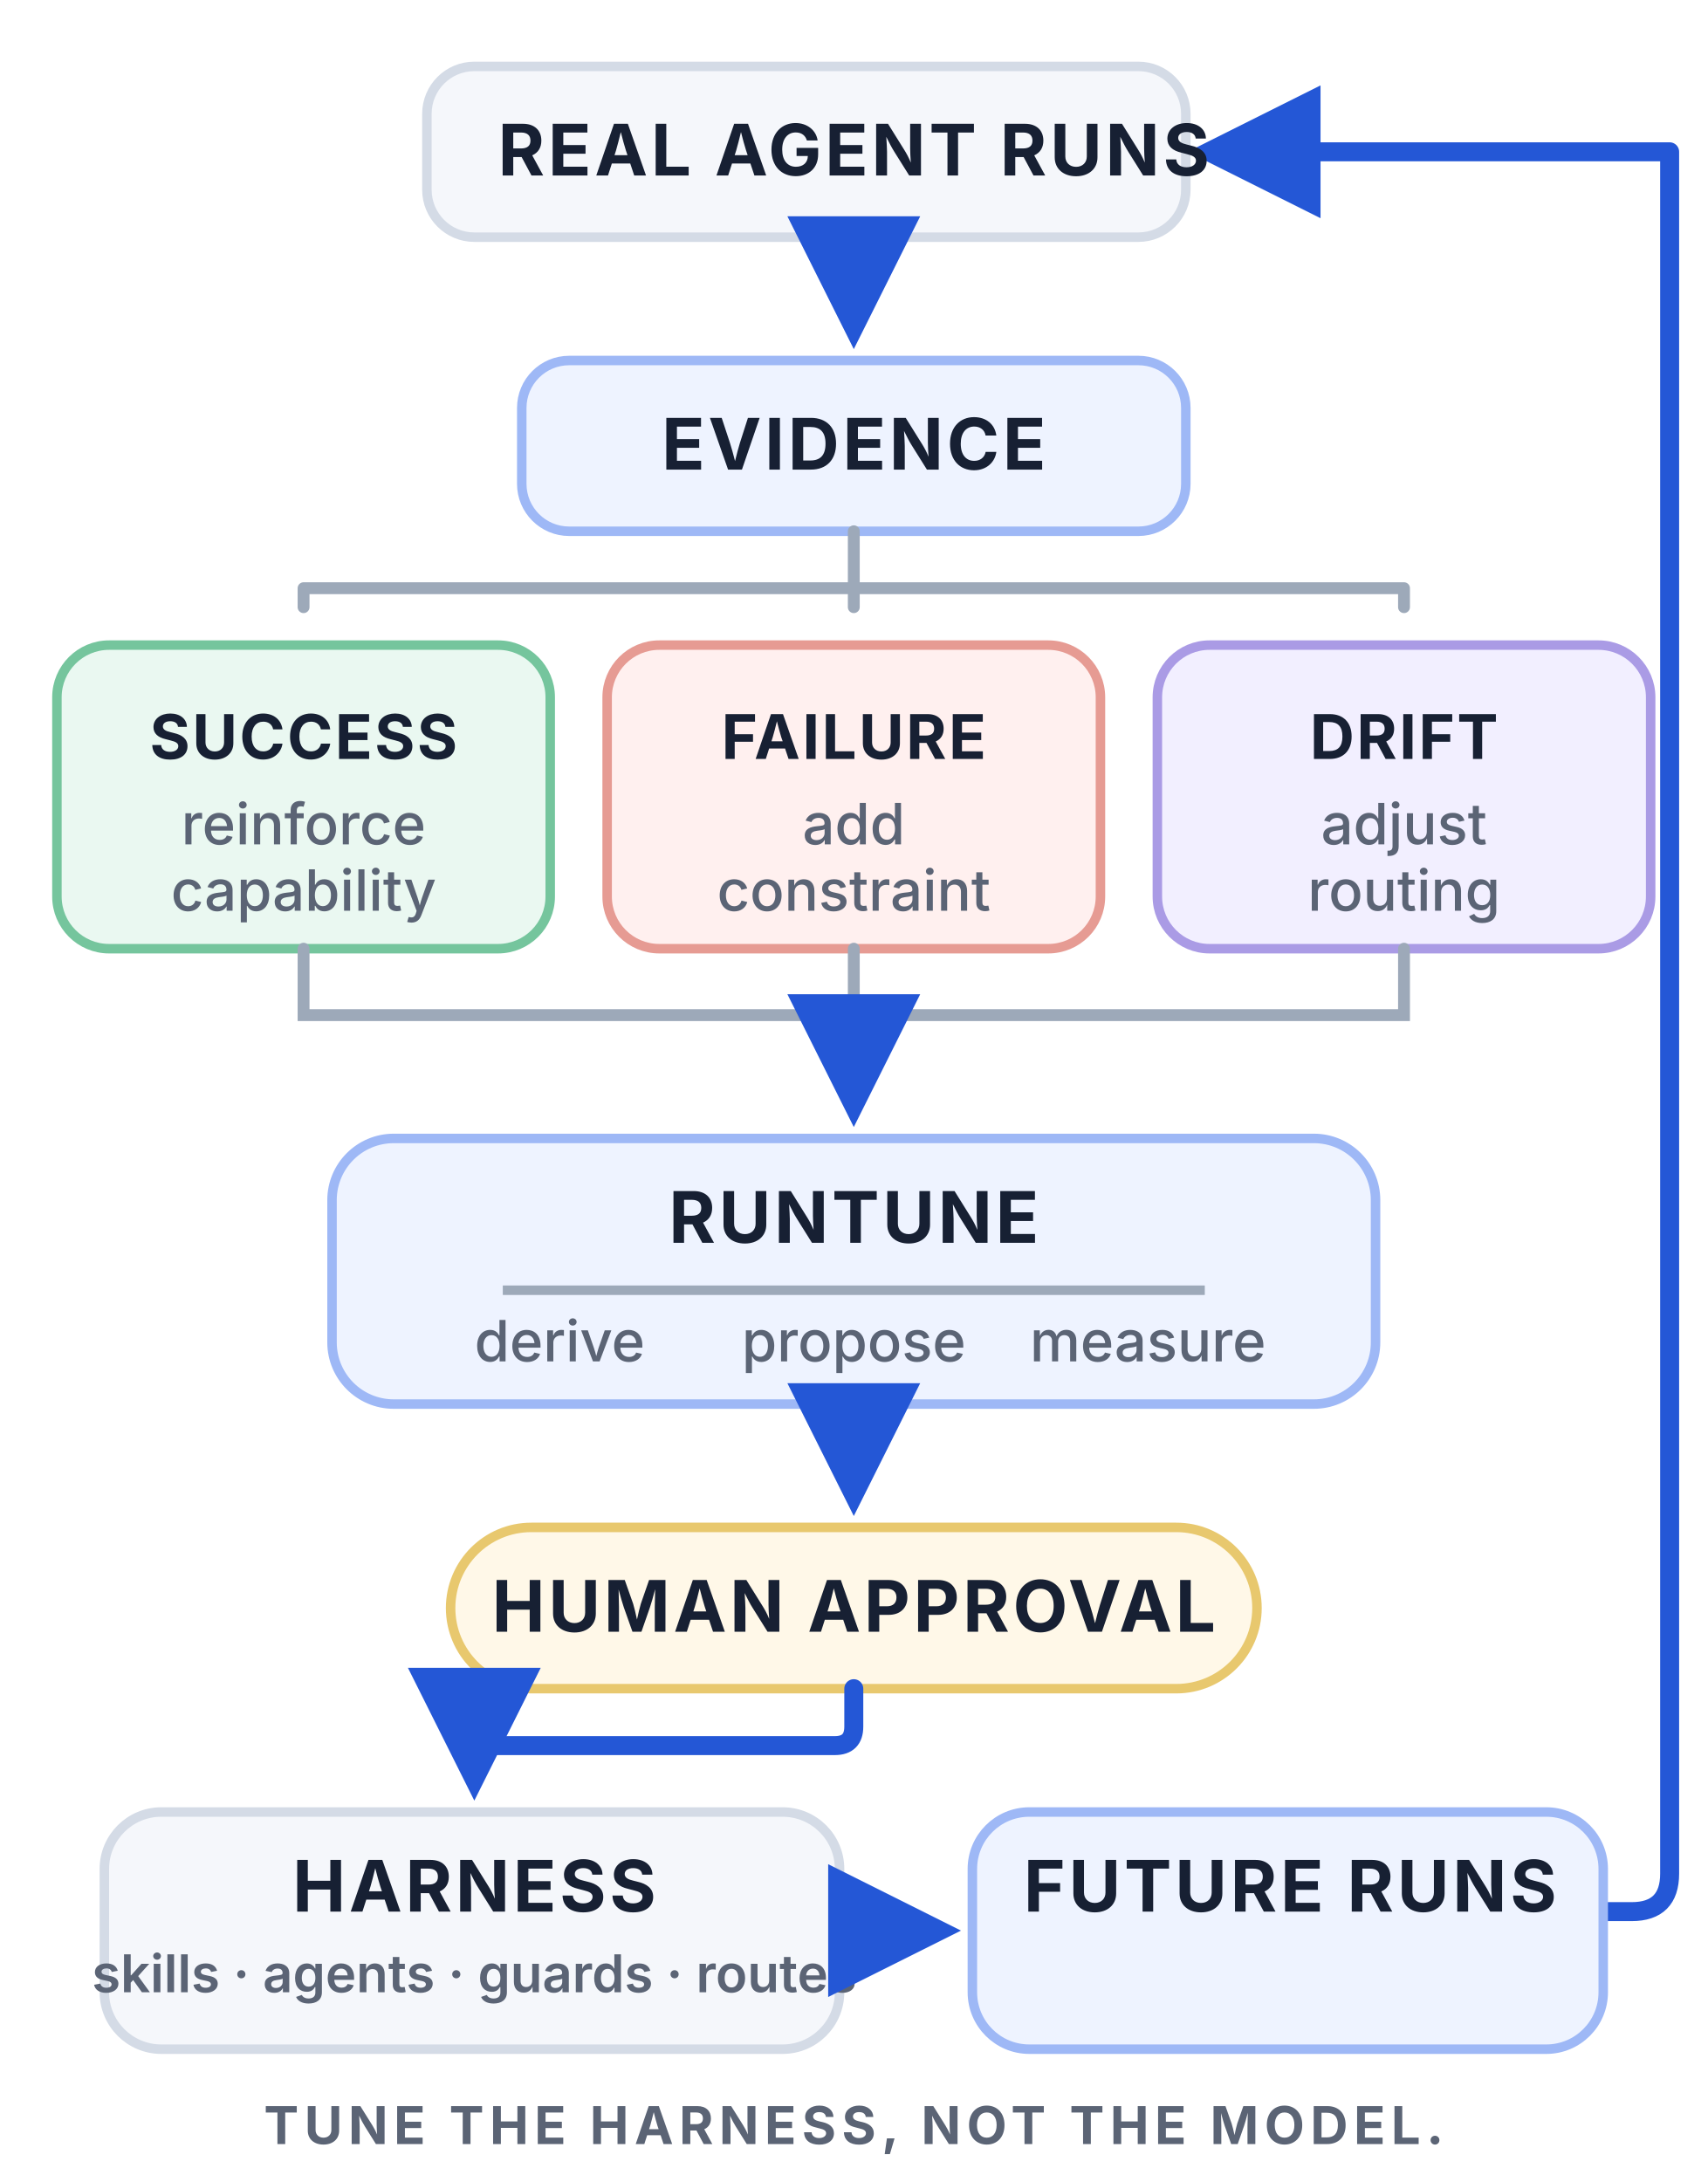
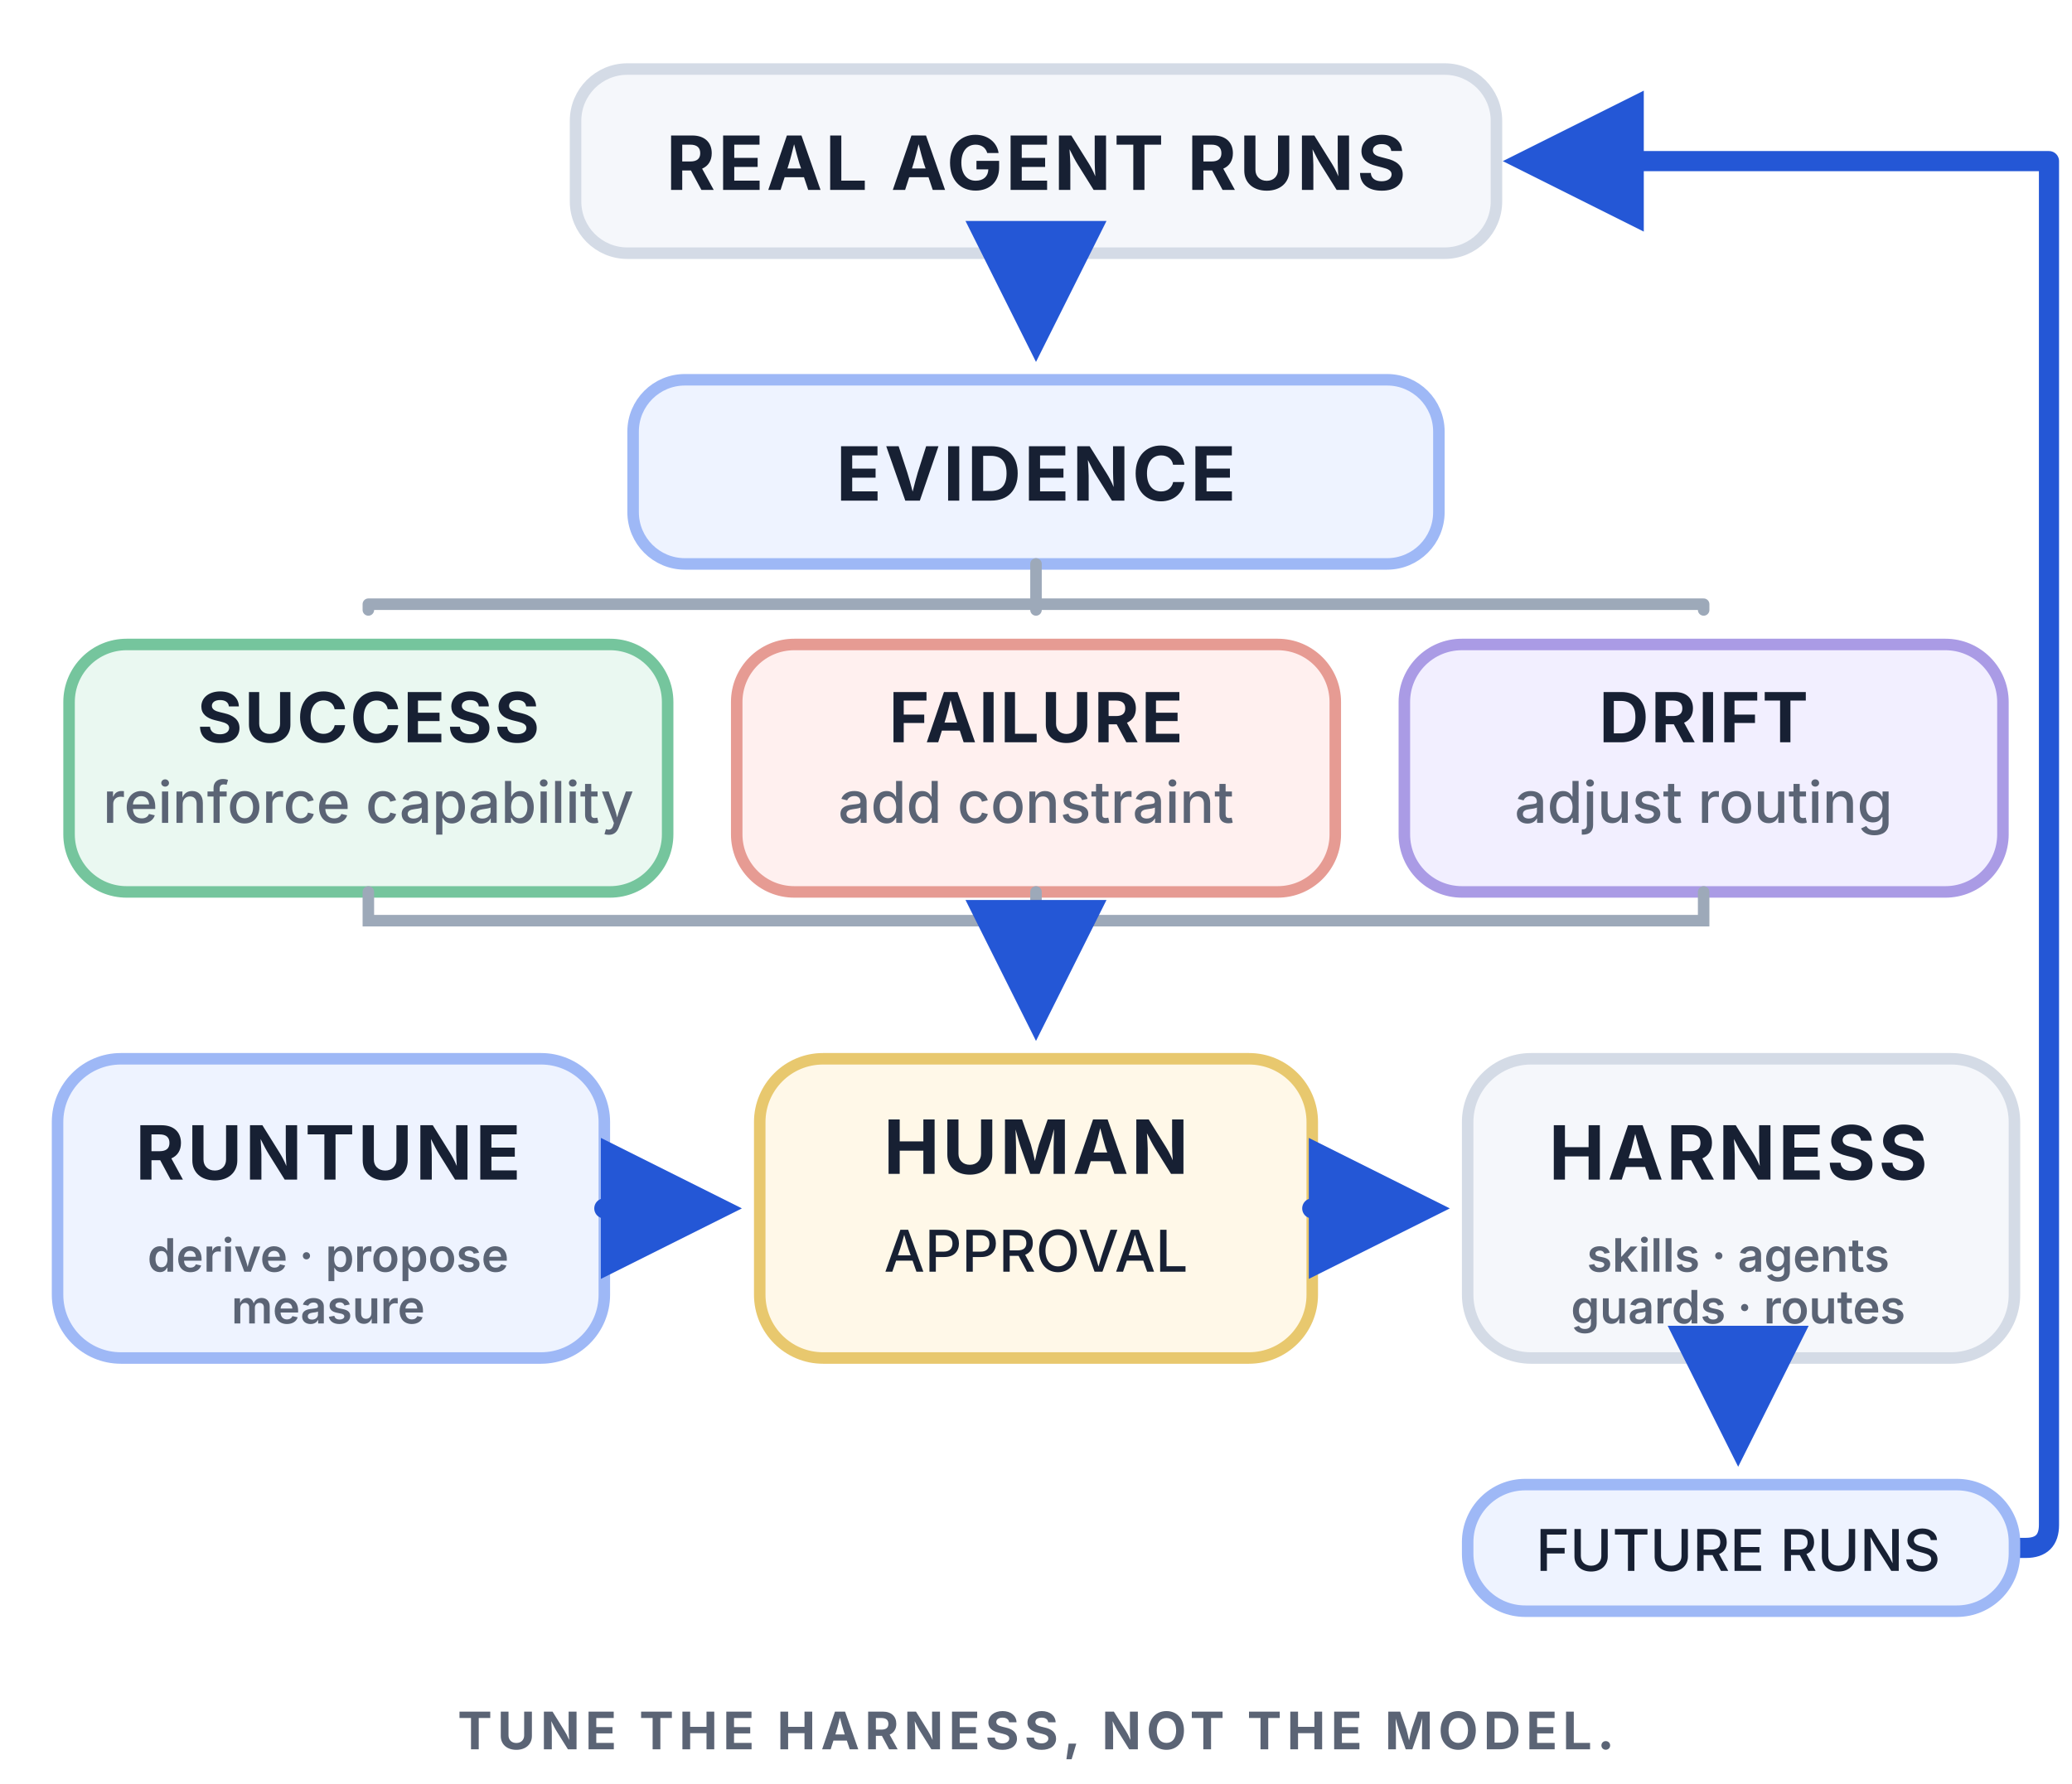
- <svg xmlns="http://www.w3.org/2000/svg" width="360" height="460" viewBox="0 0 360 460" role="img" aria-labelledby="title desc">
+ <svg xmlns="http://www.w3.org/2000/svg" width="360" height="310" viewBox="0 0 360 310" role="img" aria-labelledby="title desc">
  <style>
    :root { color-scheme: light dark; }
    .ink { fill: #172033; }
    .muted { fill: #5b6475; }
    .line { stroke: #9da9b9; }
    .accent { fill: #2457d6; }
    .accent-line { stroke: #2457d6; }
    .panel { fill: #f5f7fb; stroke: #d4dbe6; }
    .panel-strong { fill: #eef3ff; stroke: #9eb8f6; }
    .panel-warm { fill: #fff8e8; stroke: #e8c86e; }
    .branch-success { fill: #eaf8f1; stroke: #75c59d; }
    .branch-failure { fill: #fff0ef; stroke: #e69b93; }
    .branch-drift { fill: #f2efff; stroke: #aa9be5; }
    @media (prefers-color-scheme: dark) {
      .ink { fill: #eef3fb; }
      .muted { fill: #aeb9ca; }
      .line { stroke: #526070; }
      .accent { fill: #8aadff; }
      .accent-line { stroke: #8aadff; }
      .panel { fill: #182231; stroke: #3f4d60; }
      .panel-strong { fill: #1b2d52; stroke: #6689df; }
      .panel-warm { fill: #332c1c; stroke: #987f38; }
      .branch-success { fill: #173529; stroke: #4e9f78; }
      .branch-failure { fill: #3a2425; stroke: #aa665f; }
      .branch-drift { fill: #2c2843; stroke: #8073bd; }
    }
    text { font-family: -apple-system, BlinkMacSystemFont, "Segoe UI", sans-serif; }
-     .eyebrow { font-size: 11px; font-weight: 700; letter-spacing: 1.2px; }
-     .label { font-size: 15px; font-weight: 750; letter-spacing: .7px; }
-     .branch-label { font-size: 13px; font-weight: 750; letter-spacing: .45px; }
-     .body { font-size: 12px; font-weight: 500; }
-     .small { font-size: 11px; font-weight: 600; }
+     .eyebrow { font-size: 9px; font-weight: 700; letter-spacing: .9px; }
+     .label { font-size: 13px; font-weight: 750; letter-spacing: .5px; }
+     .branch-label { font-size: 12px; font-weight: 750; letter-spacing: .35px; }
+     .body { font-size: 10px; font-weight: 500; }
+     .micro { font-size: 8px; font-weight: 600; }
  </style>
  <defs>
    <marker id="arrow" viewBox="0 0 10 10" refX="8" refY="5" markerWidth="7" markerHeight="7" orient="auto">
      <path d="M 0 0 L 10 5 L 0 10 z" class="accent" />
    </marker>
  </defs>
-   <path d="M338 403 H344 Q352 403 352 395 V32 Q352 32 344 32 H256" fill="none" class="accent-line" stroke-width="4" stroke-linecap="round" stroke-linejoin="round" marker-end="url(#arrow)" />
-   <rect x="90" y="14" width="160" height="36" rx="10" class="panel" stroke-width="2" />
-   <text x="180" y="37" text-anchor="middle" class="label ink">REAL AGENT RUNS</text>
-   <path d="M180 50 V68" fill="none" class="accent-line" stroke-width="4" stroke-linecap="round" marker-end="url(#arrow)" />
-   <rect x="110" y="76" width="140" height="36" rx="10" class="panel-strong" stroke-width="2" />
-   <text x="180" y="99" text-anchor="middle" class="label ink">EVIDENCE</text>
-   <path d="M180 112 V124 H64 M180 124 H296 M64 124 V128 M180 124 V128 M296 124 V128" fill="none" class="line" stroke-width="2.5" stroke-linecap="round" />
-   <rect x="12" y="136" width="104" height="64" rx="11" class="branch-success" stroke-width="2" />
-   <text x="64" y="160" text-anchor="middle" class="branch-label ink">SUCCESS</text>
-   <text x="64" y="178" text-anchor="middle" class="body muted">reinforce</text>
-   <text x="64" y="192" text-anchor="middle" class="body muted">capability</text>
-   <rect x="128" y="136" width="104" height="64" rx="11" class="branch-failure" stroke-width="2" />
-   <text x="180" y="160" text-anchor="middle" class="branch-label ink">FAILURE</text>
-   <text x="180" y="178" text-anchor="middle" class="body muted">add</text>
-   <text x="180" y="192" text-anchor="middle" class="body muted">constraint</text>
-   <rect x="244" y="136" width="104" height="64" rx="11" class="branch-drift" stroke-width="2" />
-   <text x="296" y="160" text-anchor="middle" class="branch-label ink">DRIFT</text>
-   <text x="296" y="178" text-anchor="middle" class="body muted">adjust</text>
-   <text x="296" y="192" text-anchor="middle" class="body muted">routing</text>
-   <path d="M64 200 V214 H180 M180 200 V214 M296 200 V214 H180" fill="none" class="line" stroke-width="2.5" stroke-linecap="round" />
-   <path d="M180 214 V232" fill="none" class="accent-line" stroke-width="4" stroke-linecap="round" marker-end="url(#arrow)" />
-   <rect x="70" y="240" width="220" height="56" rx="13" class="panel-strong" stroke-width="2" />
-   <text x="180" y="262" text-anchor="middle" class="label ink">RUNTUNE</text>
-   <path d="M106 272 H254" class="line" stroke-width="2" />
-   <text x="118" y="287" text-anchor="middle" class="body muted">derive</text>
-   <text x="180" y="287" text-anchor="middle" class="body muted">propose</text>
-   <text x="242" y="287" text-anchor="middle" class="body muted">measure</text>
-   <path d="M180 296 V314" fill="none" class="accent-line" stroke-width="4" stroke-linecap="round" marker-end="url(#arrow)" />
-   <rect x="95" y="322" width="170" height="34" rx="17" class="panel-warm" stroke-width="2" />
-   <text x="180" y="344" text-anchor="middle" class="label ink">HUMAN APPROVAL</text>
-   <path d="M180 356 V364 Q180 368 176 368 H104 Q100 368 100 372 V374" fill="none" class="accent-line" stroke-width="4" stroke-linecap="round" stroke-linejoin="round" marker-end="url(#arrow)" />
-   <rect x="22" y="382" width="155" height="50" rx="12" class="panel" stroke-width="2" />
-   <text x="100" y="403" text-anchor="middle" class="label ink">HARNESS</text>
-   <text x="100" y="420" text-anchor="middle" class="small muted">skills · agents · guards · routes</text>
-   <path d="M177 407 H197" fill="none" class="accent-line" stroke-width="4" stroke-linecap="round" marker-end="url(#arrow)" />
-   <rect x="205" y="382" width="133" height="50" rx="12" class="panel-strong" stroke-width="2" />
-   <text x="272" y="403" text-anchor="middle" class="label ink">FUTURE RUNS</text>
-   <text x="180" y="452" text-anchor="middle" class="eyebrow muted">TUNE THE HARNESS, NOT THE MODEL.</text>
+   <path d="M350 269 H352 Q356 269 356 265 V28 Q356 28 352 28 H266" fill="none" class="accent-line" stroke-width="3.5" stroke-linecap="round" stroke-linejoin="round" marker-end="url(#arrow)" />
+   <rect x="100" y="12" width="160" height="32" rx="9" class="panel" stroke-width="2" />
+   <text x="180" y="33" text-anchor="middle" class="label ink">REAL AGENT RUNS</text>
+   <path d="M180 44 V58" fill="none" class="accent-line" stroke-width="3.5" stroke-linecap="round" marker-end="url(#arrow)" />
+   <rect x="110" y="66" width="140" height="32" rx="9" class="panel-strong" stroke-width="2" />
+   <text x="180" y="87" text-anchor="middle" class="label ink">EVIDENCE</text>
+   <path d="M180 98 V105 H64 M180 105 H296 M64 105 V106 M180 105 V106 M296 105 V106" fill="none" class="line" stroke-width="2" stroke-linecap="round" />
+   <rect x="12" y="112" width="104" height="43" rx="10" class="branch-success" stroke-width="2" />
+   <text x="64" y="129" text-anchor="middle" class="branch-label ink">SUCCESS</text>
+   <text x="64" y="143" text-anchor="middle" class="body muted">reinforce capability</text>
+   <rect x="128" y="112" width="104" height="43" rx="10" class="branch-failure" stroke-width="2" />
+   <text x="180" y="129" text-anchor="middle" class="branch-label ink">FAILURE</text>
+   <text x="180" y="143" text-anchor="middle" class="body muted">add constraint</text>
+   <rect x="244" y="112" width="104" height="43" rx="10" class="branch-drift" stroke-width="2" />
+   <text x="296" y="129" text-anchor="middle" class="branch-label ink">DRIFT</text>
+   <text x="296" y="143" text-anchor="middle" class="body muted">adjust routing</text>
+   <path d="M64 155 V160 H180 M180 155 V160 M296 155 V160 H180" fill="none" class="line" stroke-width="2" stroke-linecap="round" />
+   <path d="M180 160 V176" fill="none" class="accent-line" stroke-width="3.5" stroke-linecap="round" marker-end="url(#arrow)" />
+   <rect x="10" y="184" width="95" height="52" rx="11" class="panel-strong" stroke-width="2" />
+   <text x="57" y="205" text-anchor="middle" class="label ink">RUNTUNE</text>
+   <text x="57" y="221" text-anchor="middle" class="micro muted">derive · propose</text>
+   <text x="57" y="230" text-anchor="middle" class="micro muted">measure</text>
+   <path d="M105 210 H124" fill="none" class="accent-line" stroke-width="3.5" stroke-linecap="round" marker-end="url(#arrow)" />
+   <rect x="132" y="184" width="96" height="52" rx="11" class="panel-warm" stroke-width="2" />
+   <text x="180" y="204" text-anchor="middle" class="label ink">HUMAN</text>
+   <text x="180" y="221" text-anchor="middle" class="body ink">APPROVAL</text>
+   <path d="M228 210 H247" fill="none" class="accent-line" stroke-width="3.5" stroke-linecap="round" marker-end="url(#arrow)" />
+   <rect x="255" y="184" width="95" height="52" rx="11" class="panel" stroke-width="2" />
+   <text x="302" y="205" text-anchor="middle" class="label ink">HARNESS</text>
+   <text x="302" y="221" text-anchor="middle" class="micro muted">skills · agents</text>
+   <text x="302" y="230" text-anchor="middle" class="micro muted">guards · routes</text>
+   <path d="M302 236 V250" fill="none" class="accent-line" stroke-width="3.5" stroke-linecap="round" marker-end="url(#arrow)" />
+   <rect x="255" y="258" width="95" height="22" rx="10" class="panel-strong" stroke-width="2" />
+   <text x="302" y="273" text-anchor="middle" class="body ink">FUTURE RUNS</text>
+   <text x="180" y="304" text-anchor="middle" class="eyebrow muted">TUNE THE HARNESS, NOT THE MODEL.</text>
</svg>
